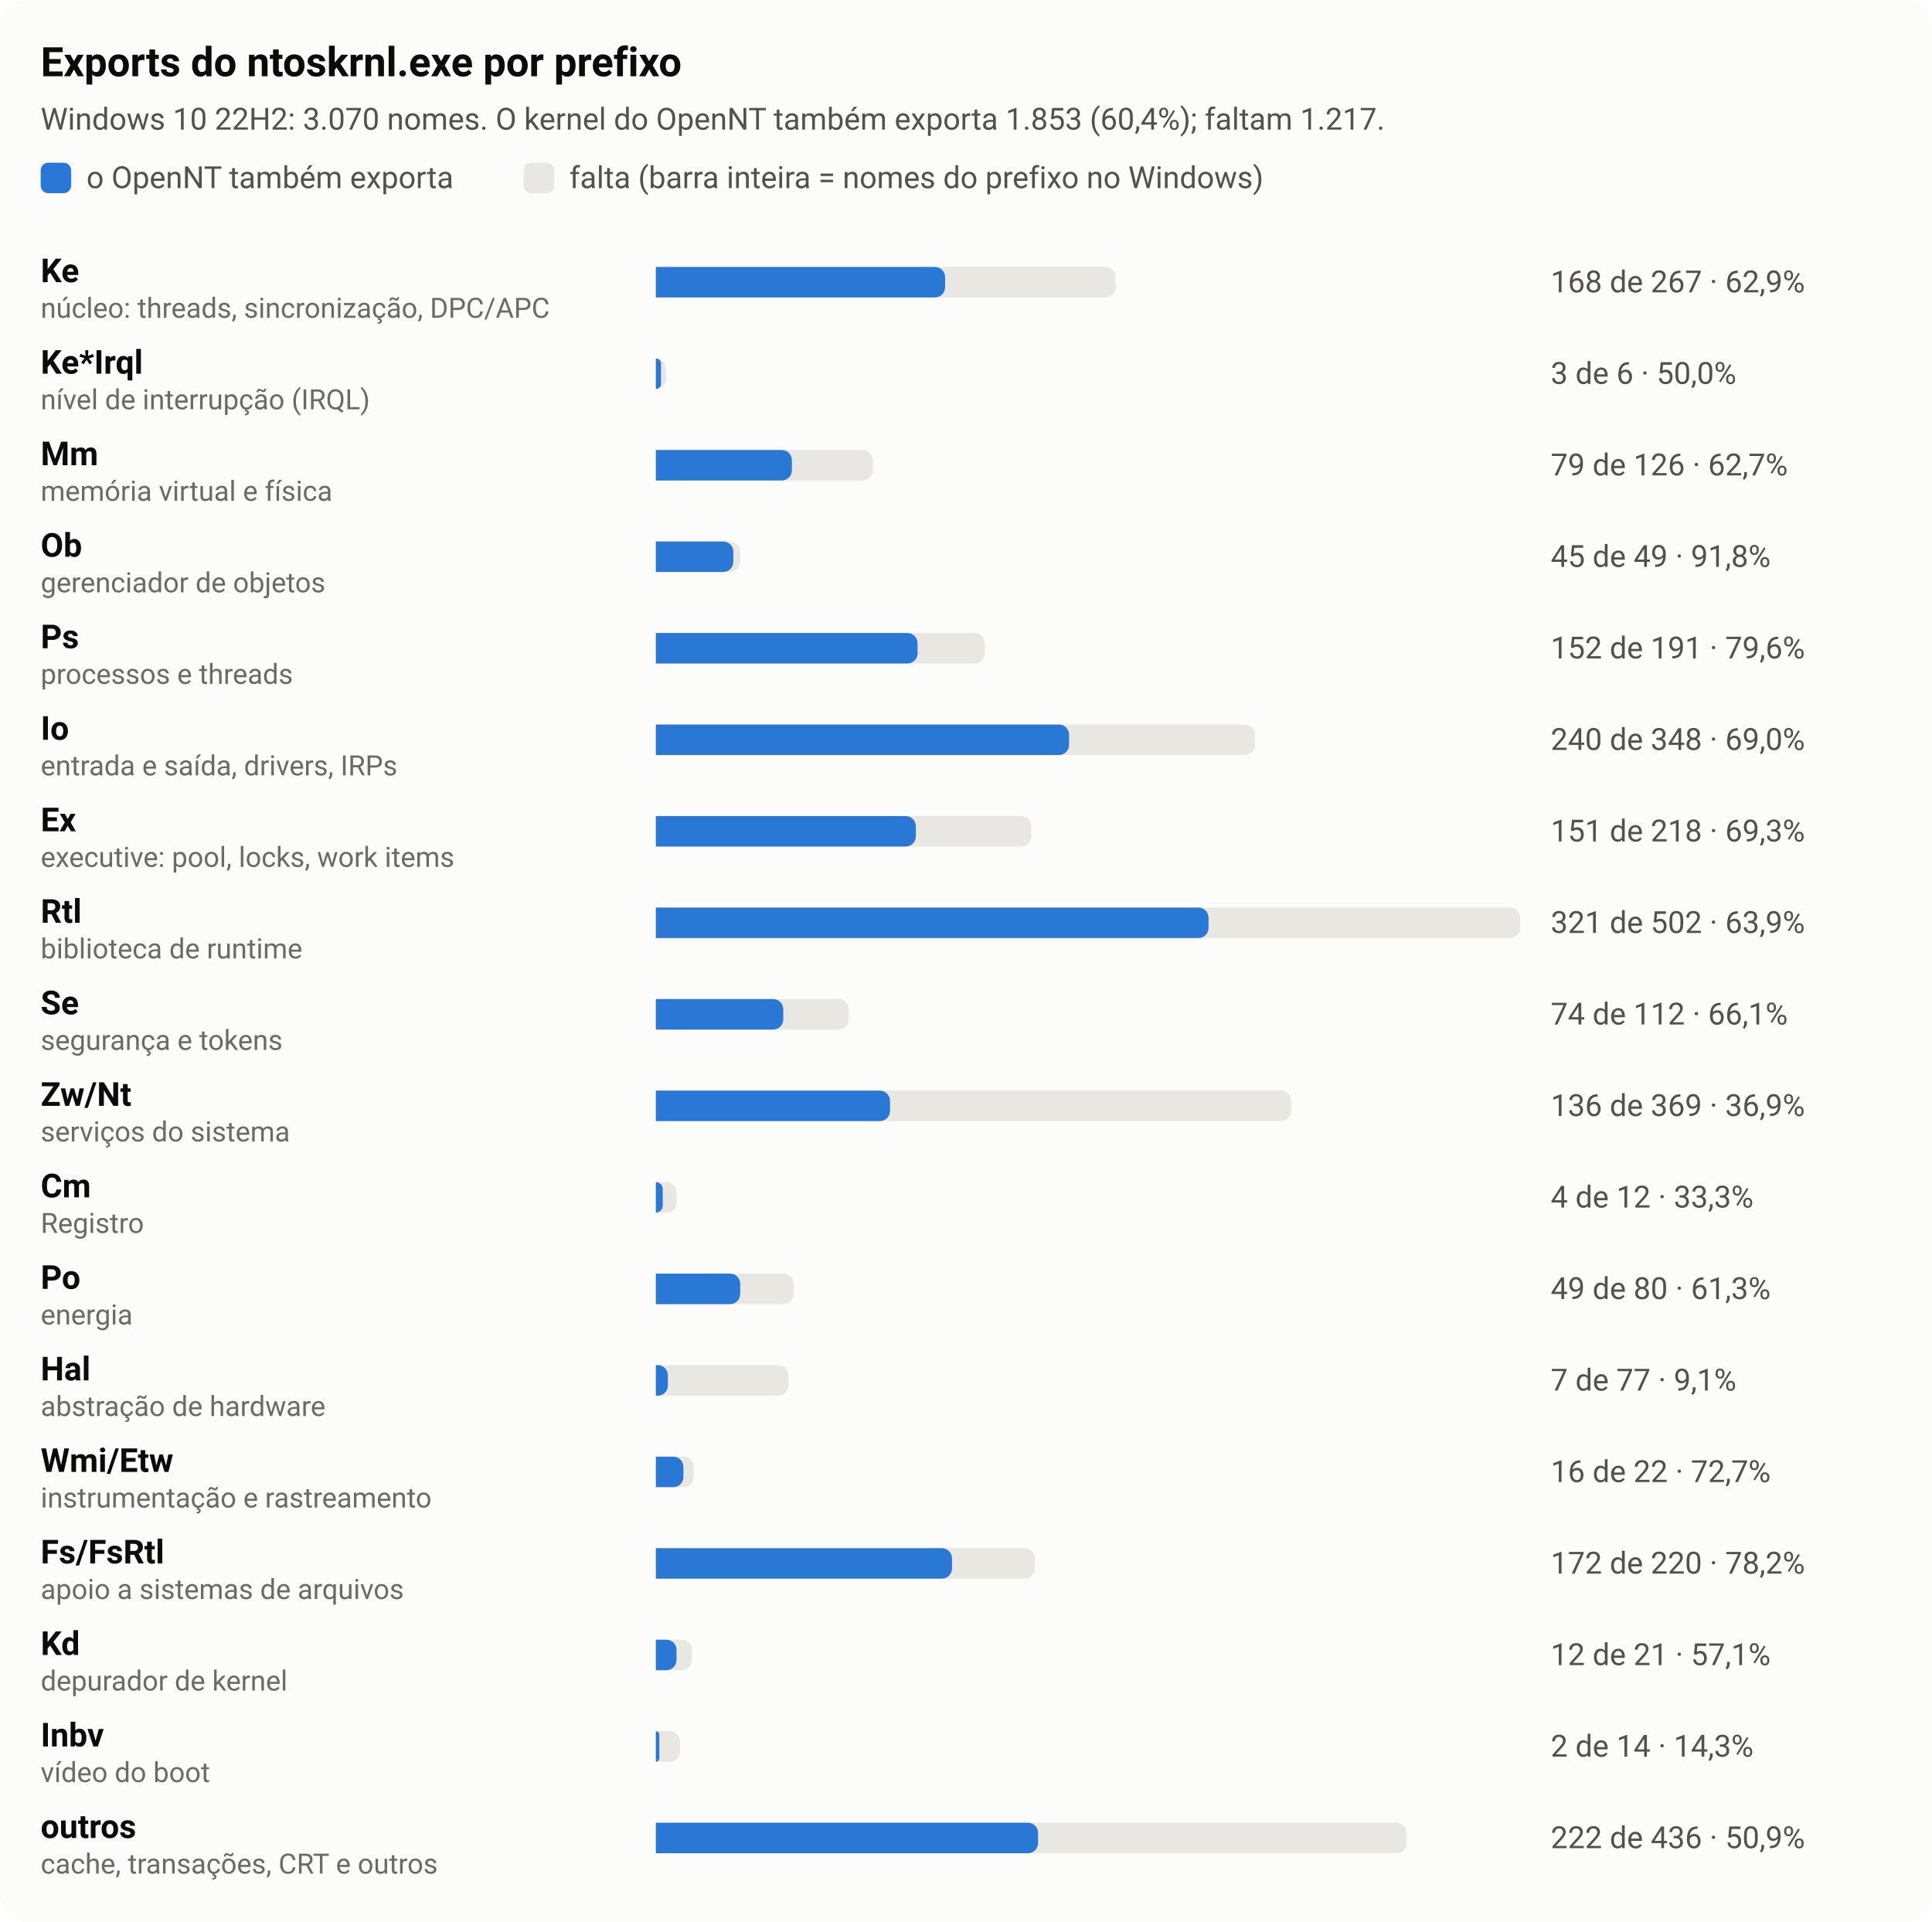
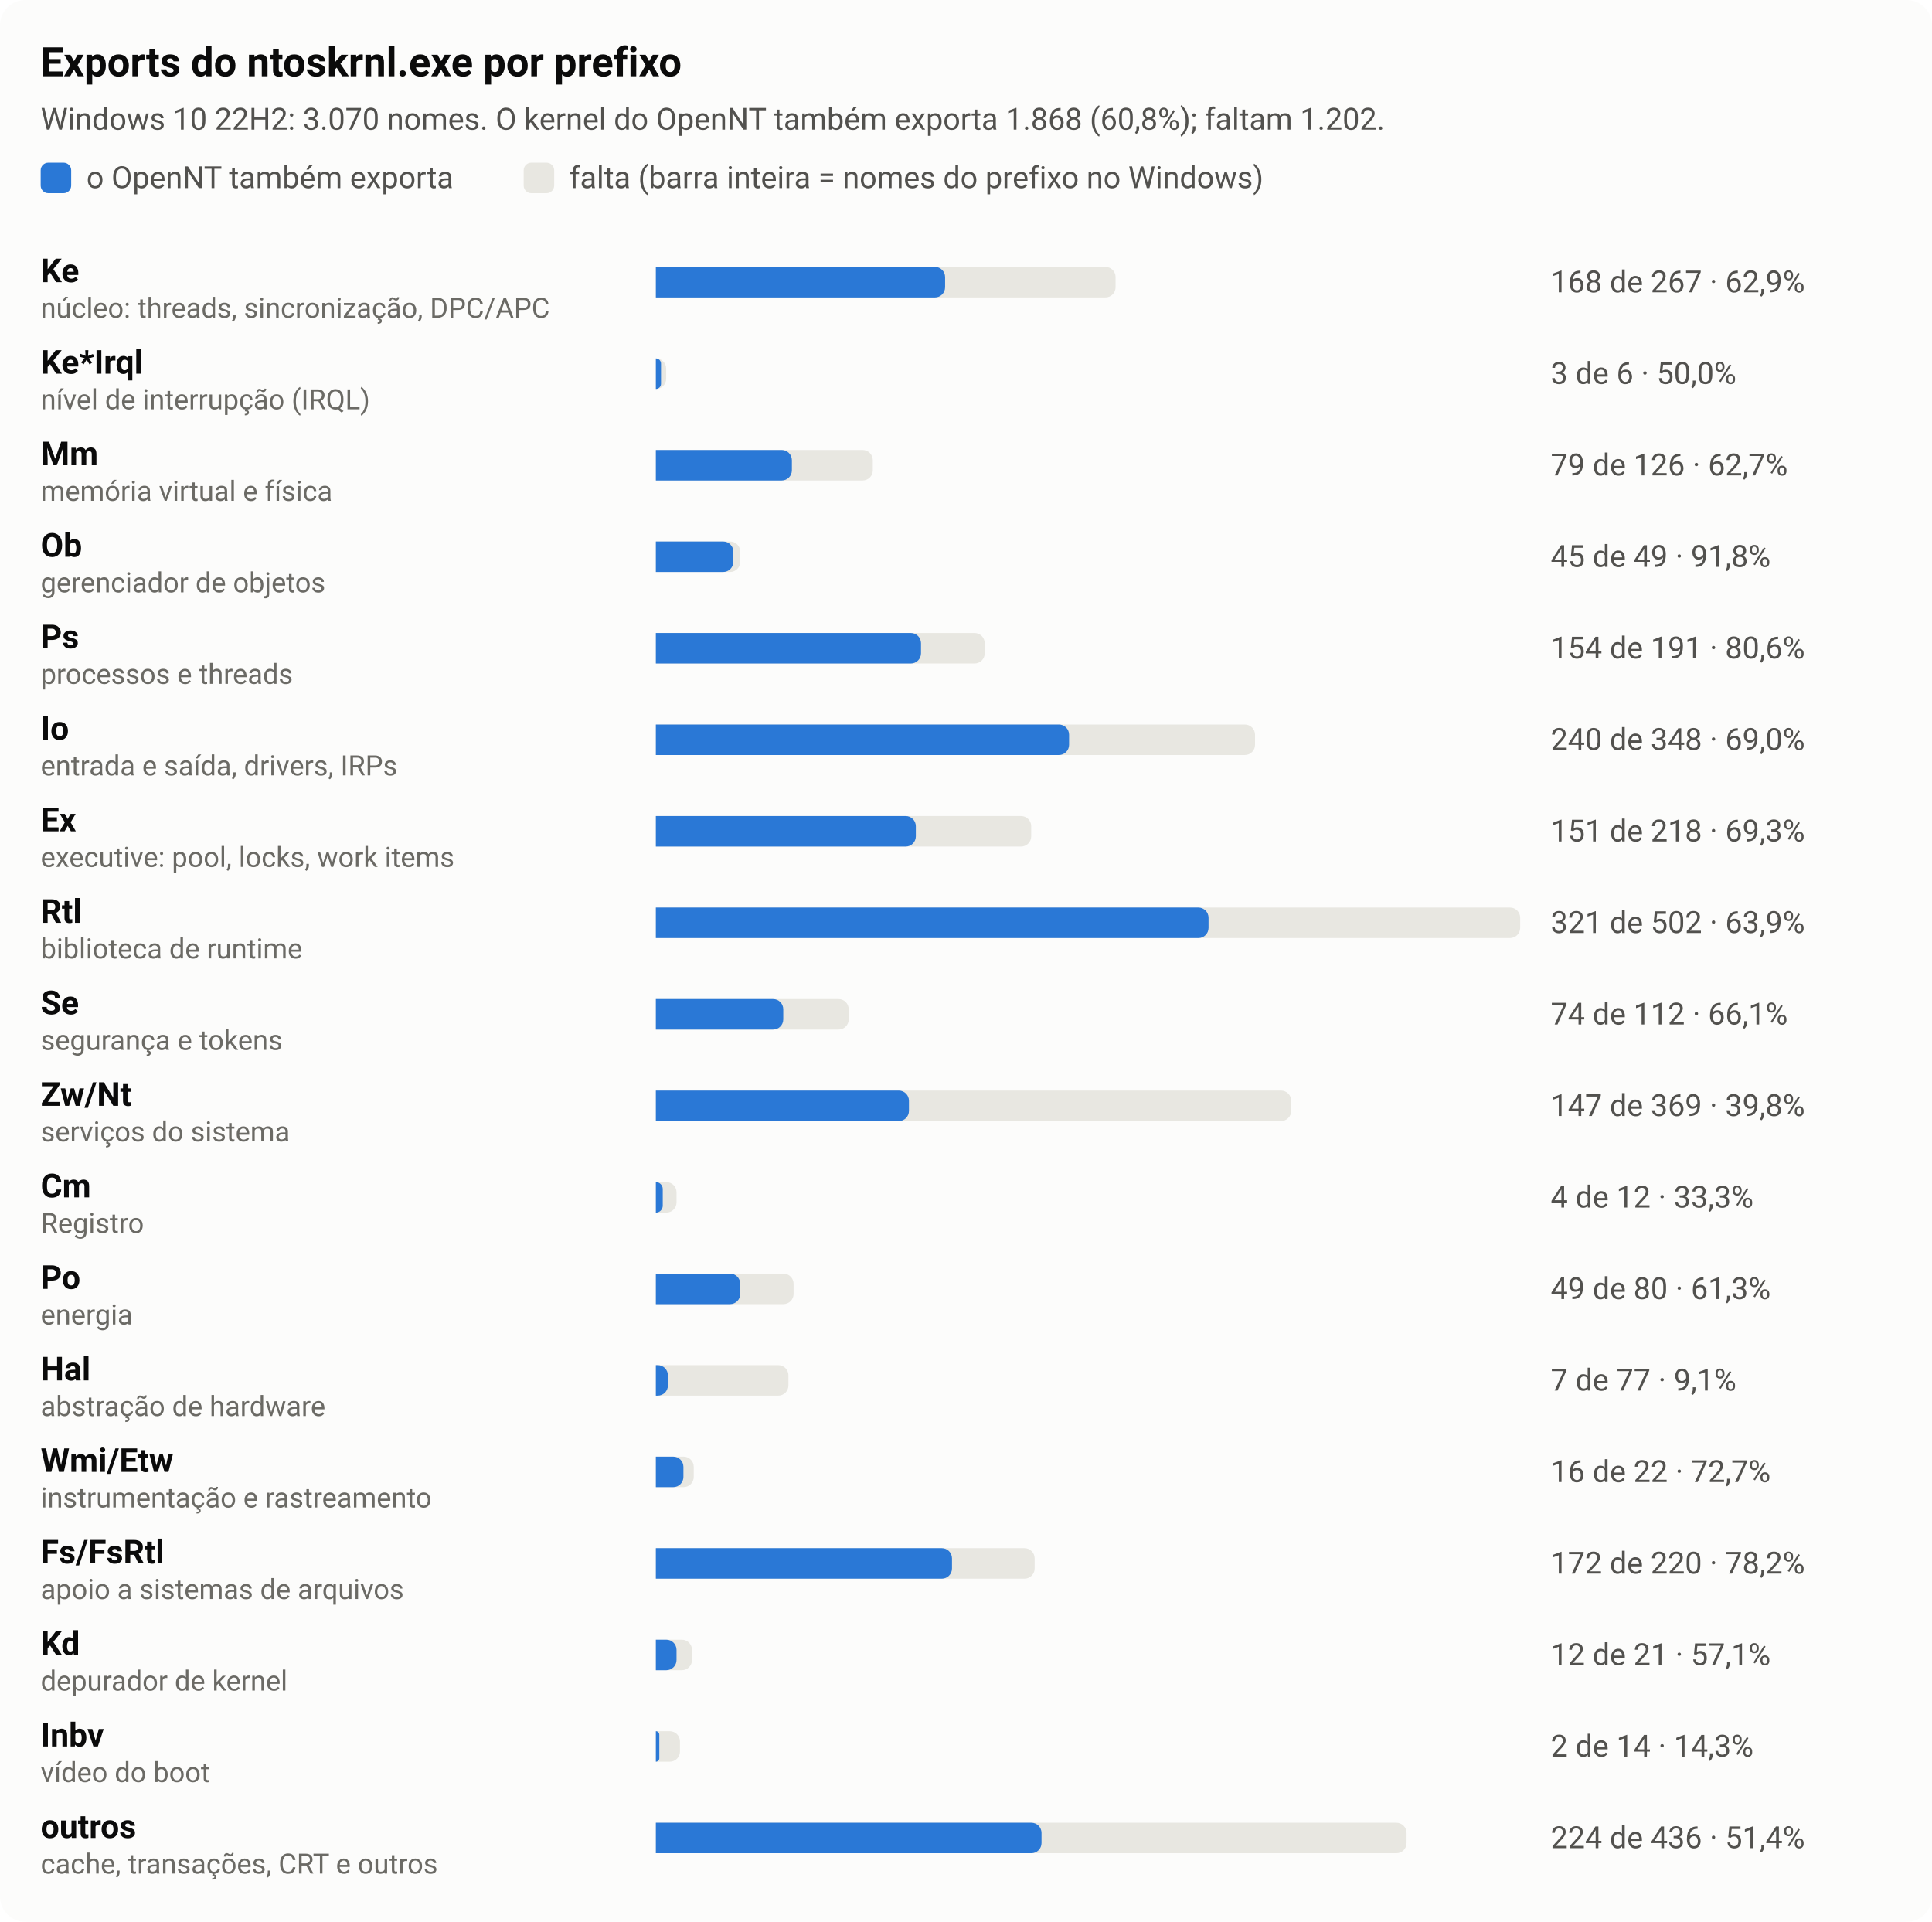
<svg xmlns="http://www.w3.org/2000/svg" width="760" height="756" viewBox="0 0 760 756" role="img" aria-labelledby="pc-title">
  <style>.pc-bg{fill:#fcfcfb}.pc-t{font:600 16px system-ui,-apple-system,Segoe UI,Roboto,sans-serif;fill:#0b0b0b}.pc-s,.pc-v{font:12px system-ui,-apple-system,Segoe UI,Roboto,sans-serif;fill:#52514e}.pc-v{font-variant-numeric:tabular-nums}.pc-l{font:600 13px system-ui,-apple-system,Segoe UI,Roboto,sans-serif;fill:#0b0b0b}.pc-m{font:11px system-ui,-apple-system,Segoe UI,Roboto,sans-serif;fill:#6b6a65}.pc-k{fill:#e8e7e1}.pc-a{fill:#2a78d6}@media (prefers-color-scheme:dark){.pc-bg{fill:#1a1a19}.pc-t,.pc-l{fill:#f0efec}.pc-s,.pc-v{fill:#c3c2b7}.pc-m{fill:#9d9b94}.pc-k{fill:#2c2c2a}.pc-a{fill:#3987e5}}</style>
  <rect class="pc-bg" width="760" height="756" rx="10" />
  <text class="pc-t" x="16" y="30">Exports do ntoskrnl.exe por prefixo</text>
-   <text class="pc-s" x="16" y="51">Windows 10 22H2: 3.070 nomes. O kernel do OpenNT também exporta 1.853 (60,4%); faltam 1.217.</text>
+   <text class="pc-s" x="16" y="51">Windows 10 22H2: 3.070 nomes. O kernel do OpenNT também exporta 1.868 (60,8%); faltam 1.202.</text>
  <rect class="pc-a" x="16" y="64" width="12" height="12" rx="3" />
  <text class="pc-v" x="34" y="74">o OpenNT também exporta</text>
  <rect class="pc-k" x="206" y="64" width="12" height="12" rx="3" />
  <text class="pc-v" x="224" y="74">falta (barra inteira = nomes do prefixo no Windows)</text>
  <g>
    <text class="pc-l" x="16" y="111">Ke</text>
    <text class="pc-m" x="16" y="125">núcleo: threads, sincronização, DPC/APC</text>
    <path class="pc-k" d="M258.0 105.0h176.84a4 4 0 0 1 4 4v4a4 4 0 0 1 -4 4h-176.84z" />
    <path class="pc-a" d="M258.0 105.0h109.78a4 4 0 0 1 4 4v4a4 4 0 0 1 -4 4h-109.78z" />
    <text class="pc-v" x="610" y="115">168 de 267 · 62,9%</text>
  </g>
  <g>
    <text class="pc-l" x="16" y="147">Ke*Irql</text>
    <text class="pc-m" x="16" y="161">nível de interrupção (IRQL)</text>
    <path class="pc-k" d="M258.0 141.0h0.06a4 4 0 0 1 4 4v4a4 4 0 0 1 -4 4h-0.06z" />
    <path class="pc-a" d="M258.0 141.0h0.00a2.032 2.032 0 0 1 2.032 2.032v7.936a2.032 2.032 0 0 1 -2.032 2.032h-0.00z" />
    <text class="pc-v" x="610" y="151">3 de 6 · 50,0%</text>
  </g>
  <g>
    <text class="pc-l" x="16" y="183">Mm</text>
    <text class="pc-m" x="16" y="197">memória virtual e física</text>
    <path class="pc-k" d="M258.0 177.0h81.34a4 4 0 0 1 4 4v4a4 4 0 0 1 -4 4h-81.34z" />
    <path class="pc-a" d="M258.0 177.0h49.51a4 4 0 0 1 4 4v4a4 4 0 0 1 -4 4h-49.51z" />
    <text class="pc-v" x="610" y="187">79 de 126 · 62,7%</text>
  </g>
  <g>
    <text class="pc-l" x="16" y="219">Ob</text>
    <text class="pc-m" x="16" y="233">gerenciador de objetos</text>
    <path class="pc-k" d="M258.0 213.0h29.19a4 4 0 0 1 4 4v4a4 4 0 0 1 -4 4h-29.19z" />
    <path class="pc-a" d="M258.0 213.0h26.48a4 4 0 0 1 4 4v4a4 4 0 0 1 -4 4h-26.48z" />
    <text class="pc-v" x="610" y="223">45 de 49 · 91,8%</text>
  </g>
  <g>
    <text class="pc-l" x="16" y="255">Ps</text>
    <text class="pc-m" x="16" y="269">processos e threads</text>
    <path class="pc-k" d="M258.0 249.0h125.36a4 4 0 0 1 4 4v4a4 4 0 0 1 -4 4h-125.36z" />
-     <path class="pc-a" d="M258.0 249.0h98.95a4 4 0 0 1 4 4v4a4 4 0 0 1 -4 4h-98.95z" />
-     <text class="pc-v" x="610" y="259">152 de 191 · 79,6%</text>
+     <path class="pc-a" d="M258.0 249.0h100.30a4 4 0 0 1 4 4v4a4 4 0 0 1 -4 4h-100.30z" />
+     <text class="pc-v" x="610" y="259">154 de 191 · 80,6%</text>
  </g>
  <g>
    <text class="pc-l" x="16" y="291">Io</text>
    <text class="pc-m" x="16" y="305">entrada e saída, drivers, IRPs</text>
    <path class="pc-k" d="M258.0 285.0h231.70a4 4 0 0 1 4 4v4a4 4 0 0 1 -4 4h-231.70z" />
    <path class="pc-a" d="M258.0 285.0h158.55a4 4 0 0 1 4 4v4a4 4 0 0 1 -4 4h-158.55z" />
    <text class="pc-v" x="610" y="295">240 de 348 · 69,0%</text>
  </g>
  <g>
    <text class="pc-l" x="16" y="327">Ex</text>
    <text class="pc-m" x="16" y="341">executive: pool, locks, work items</text>
    <path class="pc-k" d="M258.0 321.0h143.65a4 4 0 0 1 4 4v4a4 4 0 0 1 -4 4h-143.65z" />
    <path class="pc-a" d="M258.0 321.0h98.27a4 4 0 0 1 4 4v4a4 4 0 0 1 -4 4h-98.27z" />
    <text class="pc-v" x="610" y="331">151 de 218 · 69,3%</text>
  </g>
  <g>
    <text class="pc-l" x="16" y="363">Rtl</text>
    <text class="pc-m" x="16" y="377">biblioteca de runtime</text>
    <path class="pc-k" d="M258.0 357.0h336.00a4 4 0 0 1 4 4v4a4 4 0 0 1 -4 4h-336.00z" />
    <path class="pc-a" d="M258.0 357.0h213.41a4 4 0 0 1 4 4v4a4 4 0 0 1 -4 4h-213.41z" />
    <text class="pc-v" x="610" y="367">321 de 502 · 63,9%</text>
  </g>
  <g>
    <text class="pc-l" x="16" y="399">Se</text>
    <text class="pc-m" x="16" y="413">segurança e tokens</text>
    <path class="pc-k" d="M258.0 393.0h71.86a4 4 0 0 1 4 4v4a4 4 0 0 1 -4 4h-71.86z" />
    <path class="pc-a" d="M258.0 393.0h46.12a4 4 0 0 1 4 4v4a4 4 0 0 1 -4 4h-46.12z" />
    <text class="pc-v" x="610" y="403">74 de 112 · 66,1%</text>
  </g>
  <g>
    <text class="pc-l" x="16" y="435">Zw/Nt</text>
    <text class="pc-m" x="16" y="449">serviços do sistema</text>
    <path class="pc-k" d="M258.0 429.0h245.92a4 4 0 0 1 4 4v4a4 4 0 0 1 -4 4h-245.92z" />
-     <path class="pc-a" d="M258.0 429.0h88.11a4 4 0 0 1 4 4v4a4 4 0 0 1 -4 4h-88.11z" />
-     <text class="pc-v" x="610" y="439">136 de 369 · 36,9%</text>
+     <path class="pc-a" d="M258.0 429.0h95.56a4 4 0 0 1 4 4v4a4 4 0 0 1 -4 4h-95.56z" />
+     <text class="pc-v" x="610" y="439">147 de 369 · 39,8%</text>
  </g>
  <g>
    <text class="pc-l" x="16" y="471">Cm</text>
    <text class="pc-m" x="16" y="485">Registro</text>
    <path class="pc-k" d="M258.0 465.0h4.13a4 4 0 0 1 4 4v4a4 4 0 0 1 -4 4h-4.13z" />
    <path class="pc-a" d="M258.0 465.0h0.00a2.709 2.709 0 0 1 2.709 2.709v6.582a2.709 2.709 0 0 1 -2.709 2.709h-0.00z" />
    <text class="pc-v" x="610" y="475">4 de 12 · 33,3%</text>
  </g>
  <g>
    <text class="pc-l" x="16" y="507">Po</text>
    <text class="pc-m" x="16" y="521">energia</text>
    <path class="pc-k" d="M258.0 501.0h50.18a4 4 0 0 1 4 4v4a4 4 0 0 1 -4 4h-50.18z" />
    <path class="pc-a" d="M258.0 501.0h29.19a4 4 0 0 1 4 4v4a4 4 0 0 1 -4 4h-29.19z" />
    <text class="pc-v" x="610" y="511">49 de 80 · 61,3%</text>
  </g>
  <g>
    <text class="pc-l" x="16" y="543">Hal</text>
    <text class="pc-m" x="16" y="557">abstração de hardware</text>
    <path class="pc-k" d="M258.0 537.0h48.15a4 4 0 0 1 4 4v4a4 4 0 0 1 -4 4h-48.15z" />
    <path class="pc-a" d="M258.0 537.0h0.74a4 4 0 0 1 4 4v4a4 4 0 0 1 -4 4h-0.74z" />
    <text class="pc-v" x="610" y="547">7 de 77 · 9,1%</text>
  </g>
  <g>
    <text class="pc-l" x="16" y="579">Wmi/Etw</text>
    <text class="pc-m" x="16" y="593">instrumentação e rastreamento</text>
    <path class="pc-k" d="M258.0 573.0h10.90a4 4 0 0 1 4 4v4a4 4 0 0 1 -4 4h-10.90z" />
    <path class="pc-a" d="M258.0 573.0h6.84a4 4 0 0 1 4 4v4a4 4 0 0 1 -4 4h-6.84z" />
    <text class="pc-v" x="610" y="583">16 de 22 · 72,7%</text>
  </g>
  <g>
    <text class="pc-l" x="16" y="615">Fs/FsRtl</text>
    <text class="pc-m" x="16" y="629">apoio a sistemas de arquivos</text>
    <path class="pc-k" d="M258.0 609.0h145.00a4 4 0 0 1 4 4v4a4 4 0 0 1 -4 4h-145.00z" />
    <path class="pc-a" d="M258.0 609.0h112.49a4 4 0 0 1 4 4v4a4 4 0 0 1 -4 4h-112.49z" />
    <text class="pc-v" x="610" y="619">172 de 220 · 78,2%</text>
  </g>
  <g>
    <text class="pc-l" x="16" y="651">Kd</text>
    <text class="pc-m" x="16" y="665">depurador de kernel</text>
    <path class="pc-k" d="M258.0 645.0h10.22a4 4 0 0 1 4 4v4a4 4 0 0 1 -4 4h-10.22z" />
    <path class="pc-a" d="M258.0 645.0h4.13a4 4 0 0 1 4 4v4a4 4 0 0 1 -4 4h-4.13z" />
    <text class="pc-v" x="610" y="655">12 de 21 · 57,1%</text>
  </g>
  <g>
    <text class="pc-l" x="16" y="687">Inbv</text>
    <text class="pc-m" x="16" y="701">vídeo do boot</text>
    <path class="pc-k" d="M258.0 681.0h5.48a4 4 0 0 1 4 4v4a4 4 0 0 1 -4 4h-5.48z" />
    <path class="pc-a" d="M258.0 681.0h0.00a1.355 1.355 0 0 1 1.355 1.355v9.291a1.355 1.355 0 0 1 -1.355 1.355h-0.00z" />
    <text class="pc-v" x="610" y="691">2 de 14 · 14,3%</text>
  </g>
  <g>
    <text class="pc-l" x="16" y="723">outros</text>
    <text class="pc-m" x="16" y="737">cache, transações, CRT e outros</text>
    <path class="pc-k" d="M258.0 717.0h291.30a4 4 0 0 1 4 4v4a4 4 0 0 1 -4 4h-291.30z" />
-     <path class="pc-a" d="M258.0 717.0h146.36a4 4 0 0 1 4 4v4a4 4 0 0 1 -4 4h-146.36z" />
-     <text class="pc-v" x="610" y="727">222 de 436 · 50,9%</text>
+     <path class="pc-a" d="M258.0 717.0h147.71a4 4 0 0 1 4 4v4a4 4 0 0 1 -4 4h-147.71z" />
+     <text class="pc-v" x="610" y="727">224 de 436 · 51,4%</text>
  </g>
</svg>
